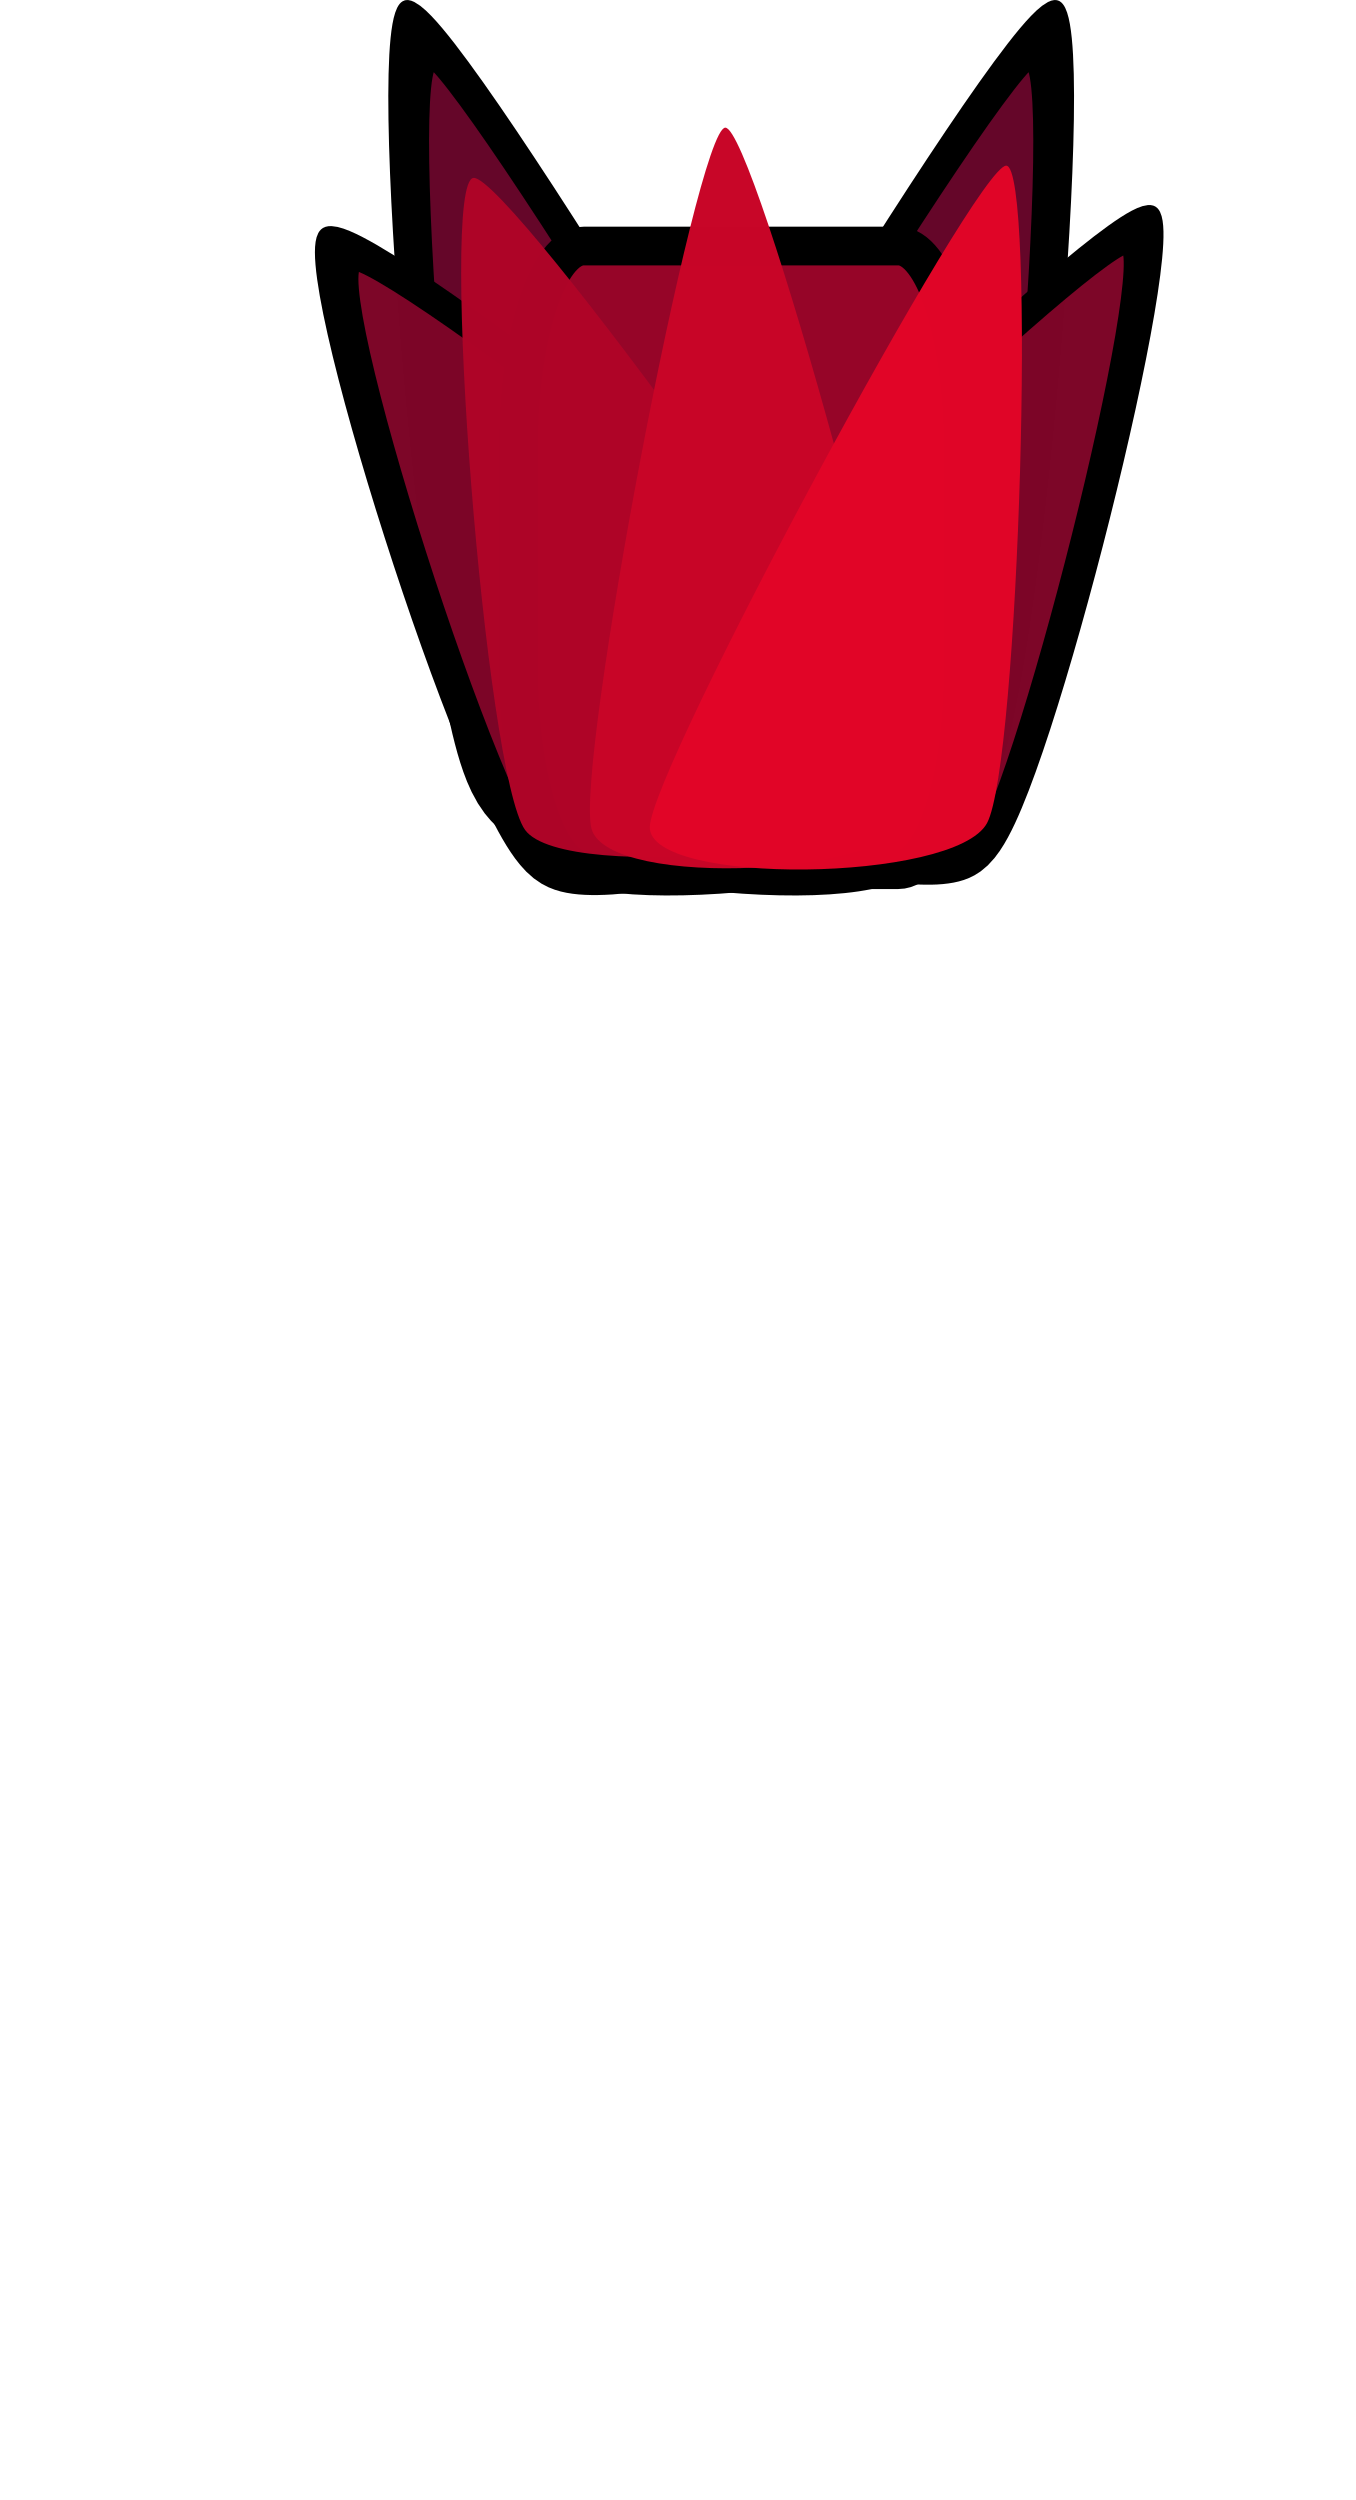
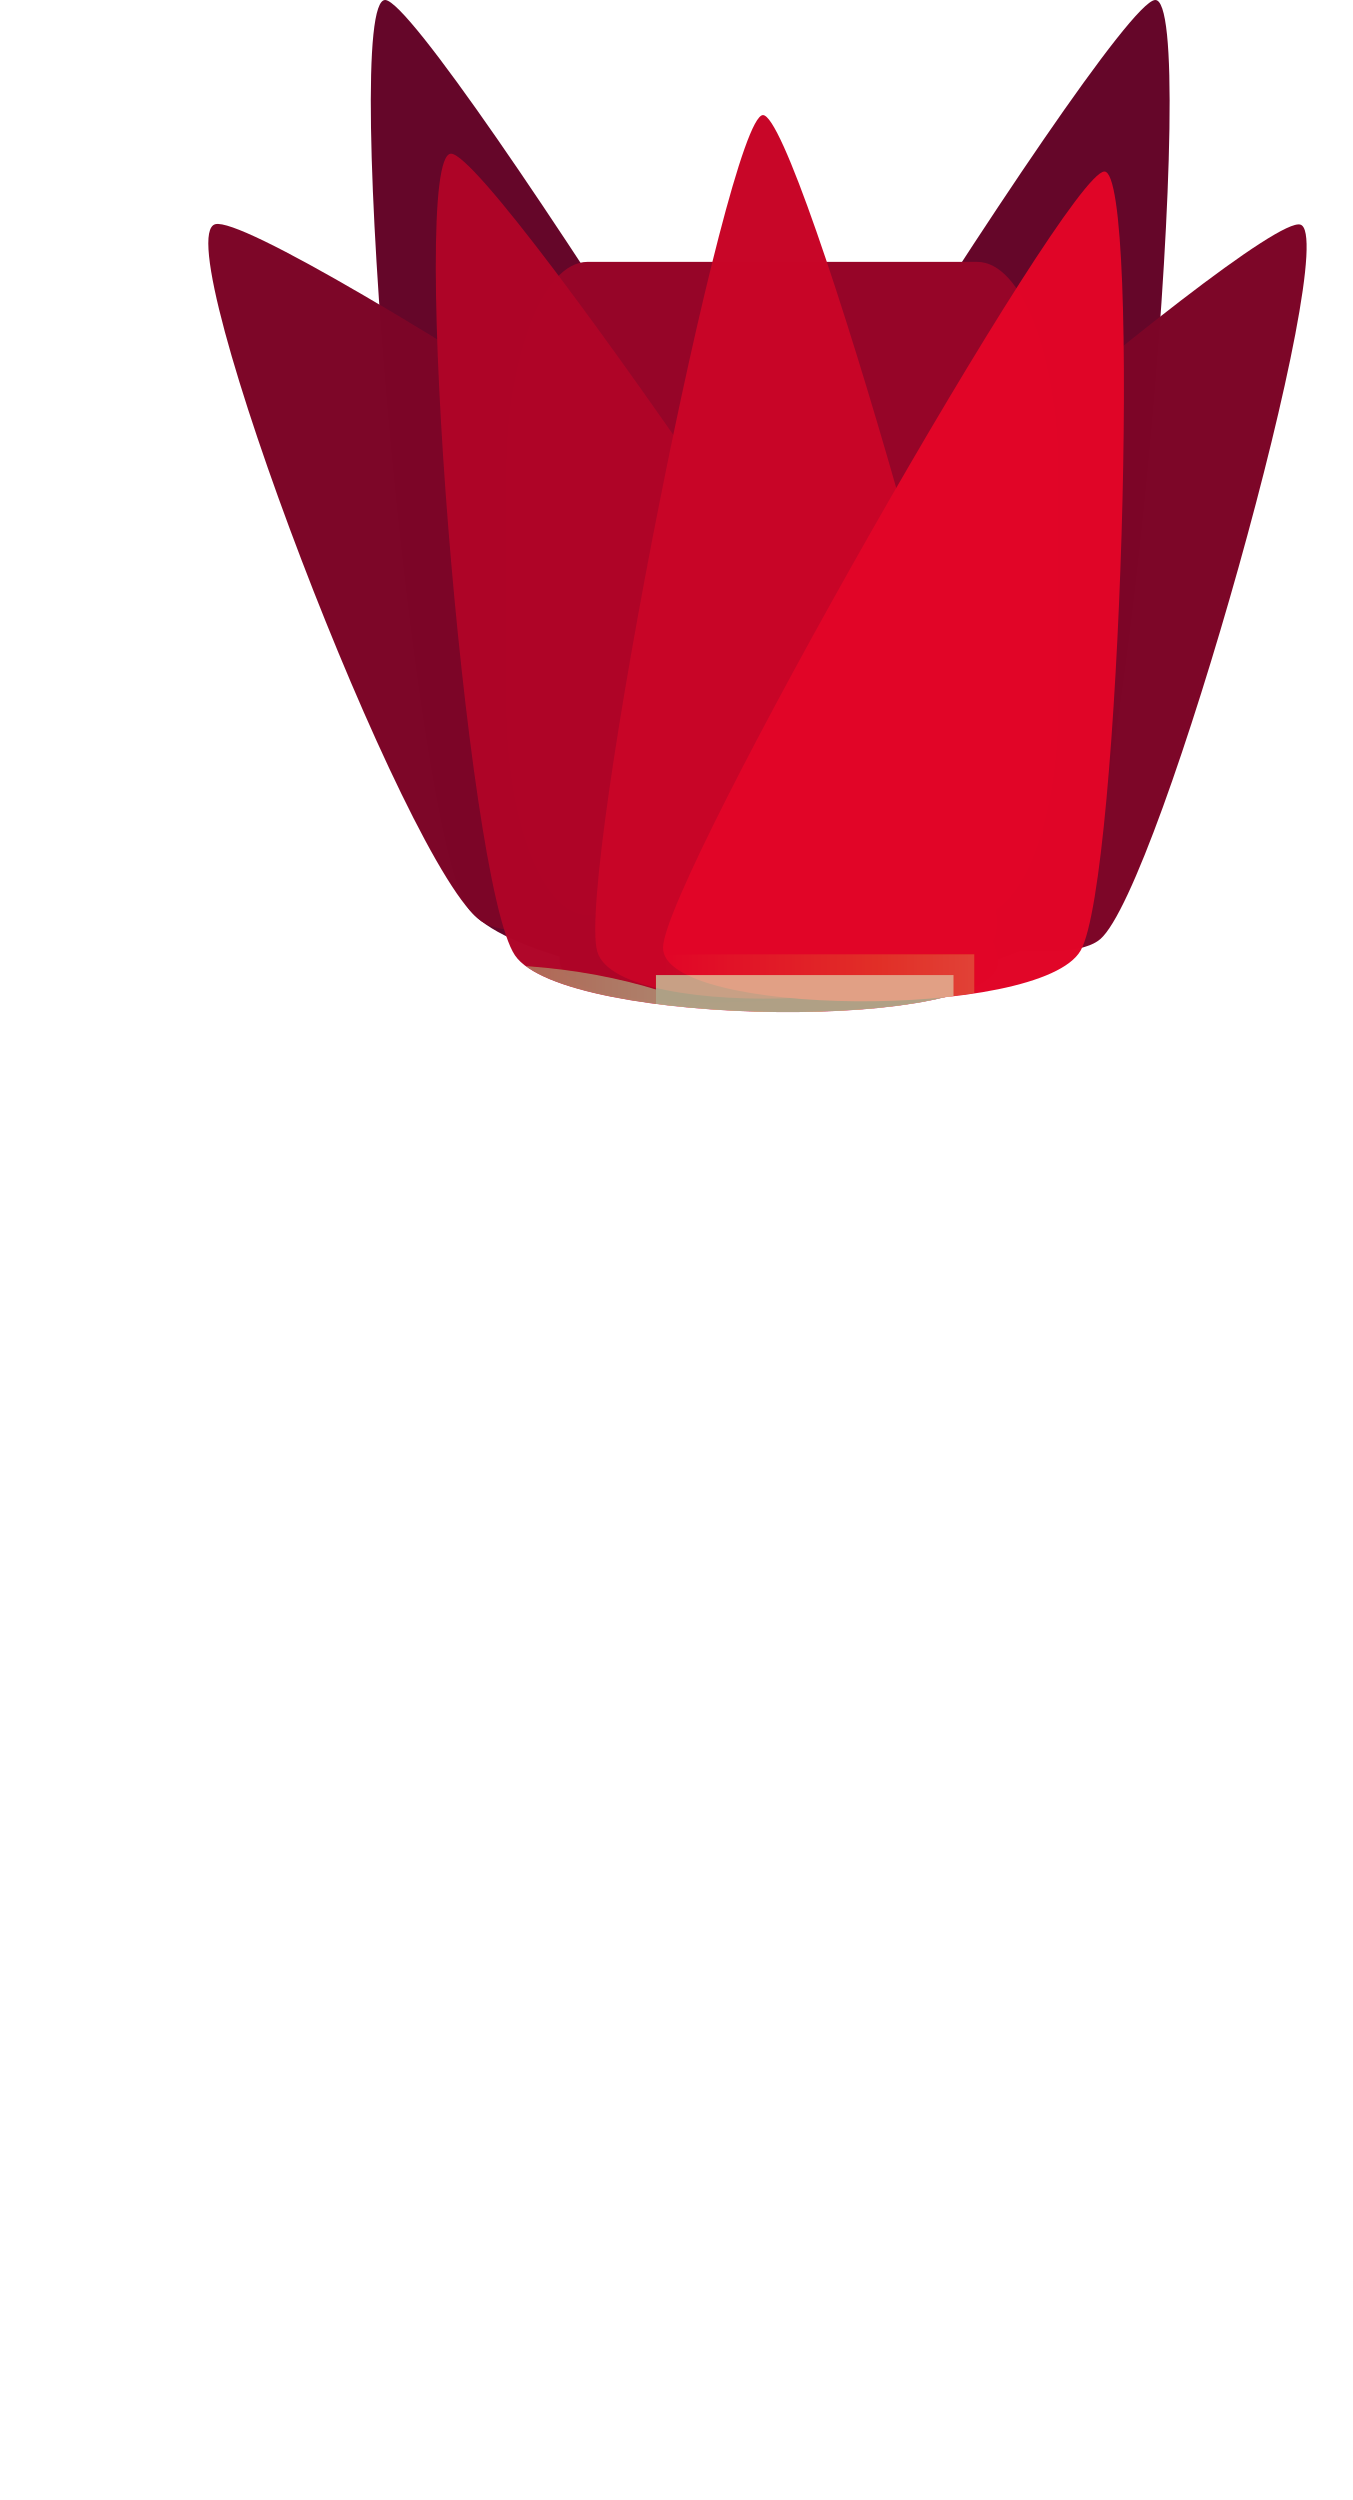
- <svg xmlns="http://www.w3.org/2000/svg" xmlns:xlink="http://www.w3.org/1999/xlink" width="17.379mm" height="32.056mm" viewBox="0 0 17.379 32.056" version="1.1" id="svg1">
+ <svg xmlns="http://www.w3.org/2000/svg" xmlns:xlink="http://www.w3.org/1999/xlink" width="17.442mm" height="32.244mm" viewBox="0 0 17.442 32.244" version="1.1" id="svg1">
  <defs id="defs1">
    <linearGradient id="linearGradient73">
      <stop style="stop-color:#000000;stop-opacity:1;" offset="0" id="stop73" />
      <stop style="stop-color:#000000;stop-opacity:0;" offset="1" id="stop74" />
    </linearGradient>
    <linearGradient id="swatch23">
      <stop style="stop-color:#000000;stop-opacity:1;" offset="0" id="stop23" />
    </linearGradient>
-     <linearGradient xlink:href="#linearGradient73" id="linearGradient74" x1="42.985" y1="48.048" x2="53.543" y2="48.048" gradientUnits="userSpaceOnUse" gradientTransform="translate(-0.2583726,0.2662102)" />
+     <linearGradient xlink:href="#linearGradient73" id="linearGradient74" x1="42.985" y1="48.048" x2="53.543" y2="48.048" gradientUnits="userSpaceOnUse" gradientTransform="translate(-0.3211076,0.2662102)" />
    <linearGradient xlink:href="#linearGradient73" id="linearGradient75" x1="51.739" y1="55.588" x2="60.106" y2="55.588" gradientUnits="userSpaceOnUse" />
+     <linearGradient xlink:href="#linearGradient73" id="linearGradient3" gradientUnits="userSpaceOnUse" gradientTransform="translate(7.922273,-0.03437952)" x1="42.985" y1="48.048" x2="53.543" y2="48.048" />
  </defs>
-   <g id="layer1" transform="translate(-42.72678,-29.56832)">
-     <g id="g86">
-       <path style="fill:#640528;fill-opacity:0.991;stroke:#000000;stroke-width:2.35;stroke-miterlimit:4;stroke-dasharray:none;stroke-opacity:1" id="path79" d="M 43.074,30.511 C 42.025,33.005 14.876,36.43 13.241,34.274 11.605,32.118 22.213,6.895 24.898,6.556 27.583,6.217 44.123,28.016 43.074,30.511 Z" transform="matrix(-0.1589426,0.03201873,0.1555232,0.3784313,51.05655,26.73676)" />
-       <path style="fill:#640528;fill-opacity:0.991;stroke:#000000;stroke-width:2.35;stroke-miterlimit:4;stroke-dasharray:none;stroke-opacity:1" id="path86" d="M 43.074,30.511 C 42.025,33.005 14.876,36.43 13.241,34.274 11.605,32.118 22.213,6.895 24.898,6.556 27.583,6.217 44.123,28.016 43.074,30.511 Z" transform="matrix(0.1589426,0.03201873,-0.1555232,0.3784313,53.14791,26.73676)" />
-       <path style="fill:#7d0528;fill-opacity:0.996;stroke:#000000;stroke-width:2.246;stroke-miterlimit:4;stroke-dasharray:none;stroke-opacity:1" id="path83" d="M 43.074,30.511 C 42.025,33.005 14.876,36.43 13.241,34.274 11.605,32.118 22.213,6.895 24.898,6.556 27.583,6.217 44.123,28.016 43.074,30.511 Z" transform="matrix(0.1328896,0.08480432,-0.1840327,0.267351,55.22636,28.65028)" />
-       <path style="fill:#7d0528;fill-opacity:0.996;stroke:#000000;stroke-width:2.087;stroke-miterlimit:4;stroke-dasharray:none;stroke-opacity:1" id="path75" d="M 43.074,30.511 C 42.025,33.005 14.876,36.43 13.241,34.274 11.605,32.118 22.213,6.895 24.898,6.556 27.583,6.217 44.123,28.016 43.074,30.511 Z" transform="matrix(-0.1514601,0.0897384,0.2200366,0.2608806,49.43788,28.81367)" />
-       <text xml:space="preserve" style="font-style:normal;font-variant:normal;font-weight:normal;font-stretch:normal;font-size:16.933px;line-height:1.25;font-family:'Sinhala Sangam MN';-inkscape-font-specification:'Sinhala Sangam MN';text-align:start;writing-mode:lr-tb;direction:ltr;text-anchor:start;mix-blend-mode:lighten;fill:#16a085;fill-opacity:1;stroke:url(#linearGradient74);stroke-width:0.537;stroke-dasharray:none" x="42.003" y="54.081" id="text1">
-         <tspan id="tspan1" style="font-style:normal;font-variant:normal;font-weight:normal;font-stretch:normal;font-size:16.933px;font-family:'Sinhala Sangam MN';-inkscape-font-specification:'Sinhala Sangam MN';fill:#16a085;fill-opacity:1;stroke:url(#linearGradient74);stroke-width:0.537;stroke-dasharray:none;stroke-opacity:1" x="42.003" y="54.081">C</tspan>
-       </text>
-       <text xml:space="preserve" style="font-style:normal;font-variant:normal;font-weight:normal;font-stretch:normal;font-size:16.933px;line-height:1.25;font-family:'Sinhala Sangam MN';-inkscape-font-specification:'Sinhala Sangam MN';text-align:start;writing-mode:lr-tb;direction:ltr;text-anchor:start;mix-blend-mode:lighten;fill:#16a085;fill-opacity:1;stroke:url(#linearGradient75);stroke-width:0.537;stroke-dasharray:none" x="50.354" y="61.355" id="text2">
-         <tspan id="tspan2" style="fill:#16a085;fill-opacity:1;stroke:url(#linearGradient75);stroke-width:0.537;stroke-dasharray:none;stroke-opacity:1" x="50.354" y="61.355">P</tspan>
-       </text>
-       <rect style="fill:#960528;fill-opacity:1;stroke:#000000;stroke-width:0.496;stroke-miterlimit:4;stroke-dasharray:none;stroke-opacity:1" id="rect85" width="5.709" height="7.997" x="49.374" y="32.723" ry="2.58" rx="0.838" />
-       <path style="fill:#af0528;fill-opacity:0.987;stroke:none;stroke-width:0.537;stroke-dasharray:none;stroke-opacity:1" id="path77" d="M 43.074,30.511 C 42.025,33.005 14.876,36.43 13.241,34.274 11.605,32.118 22.213,6.895 24.898,6.556 27.583,6.217 44.123,28.016 43.074,30.511 Z" transform="matrix(-0.1498598,0.05593892,0.1413168,0.3065673,51.60306,28.44688)" />
-       <path style="fill:#c80528;fill-opacity:0.996;stroke:none;stroke-width:0.537;stroke-dasharray:none;stroke-opacity:1" id="path81" d="M 43.074,30.511 C 42.025,33.005 14.876,36.43 13.241,34.274 11.605,32.118 22.213,6.895 24.898,6.556 27.583,6.217 44.123,28.016 43.074,30.511 Z" transform="matrix(0.1377366,0.03600229,-0.00393241,0.3394759,48.62249,28.08318)" />
-       <path style="fill:#e10528;fill-opacity:0.996;stroke:none;stroke-width:0.537;stroke-dasharray:none;stroke-opacity:1" id="path85" d="M 43.074,30.511 C 42.025,33.005 14.876,36.43 13.241,34.274 11.605,32.118 22.213,6.895 24.898,6.556 27.583,6.217 44.123,28.016 43.074,30.511 Z" transform="matrix(0.1310951,0.03905872,-0.1097246,0.3222885,53.08374,28.60706)" />
-     </g>
+   <g id="layer1" transform="translate(-42.66405,-29.37956)">
+     <path style="fill:#640528;fill-opacity:0.991;stroke:none;stroke-width:2.35;stroke-miterlimit:4;stroke-dasharray:none;stroke-opacity:1" id="path79" d="M 43.074,30.511 C 42.025,33.005 14.876,36.43 13.241,34.274 11.605,32.118 22.213,6.895 24.898,6.556 27.583,6.217 44.123,28.016 43.074,30.511 Z" transform="matrix(-0.1980114,0.03875579,0.1937514,0.458057,51.29528,25.41175)" />
+     <path style="fill:#640528;fill-opacity:0.991;stroke:none;stroke-width:2.35;stroke-miterlimit:4;stroke-dasharray:none;stroke-opacity:1" id="path86" d="M 43.074,30.511 C 42.025,33.005 14.876,36.43 13.241,34.274 11.605,32.118 22.213,6.895 24.898,6.556 27.583,6.217 44.123,28.016 43.074,30.511 Z" transform="matrix(0.1980114,0.03909744,-0.1937514,0.462095,53.90071,25.37677)" />
+     <path style="fill:#7d0528;fill-opacity:0.996;stroke:none;stroke-width:2.246;stroke-miterlimit:4;stroke-dasharray:none;stroke-opacity:1" id="path83" d="M 43.074,30.511 C 42.025,33.005 14.876,36.43 13.241,34.274 11.605,32.118 22.213,6.895 24.898,6.556 27.583,6.217 44.123,28.016 43.074,30.511 Z" transform="matrix(0.1720822,0.09835618,-0.2383088,0.3100741,56.71373,27.79484)" />
+     <path style="fill:#7d0528;fill-opacity:0.996;stroke:none;stroke-width:2.087;stroke-miterlimit:4;stroke-dasharray:none;stroke-opacity:1" id="path75" d="M 43.074,30.511 C 42.025,33.005 14.876,36.43 13.241,34.274 11.605,32.118 22.213,6.895 24.898,6.556 27.583,6.217 44.123,28.016 43.074,30.511 Z" transform="matrix(-0.2067235,0.1024149,0.3003215,0.2977327,48.61864,27.76946)" />
+     <text xml:space="preserve" style="font-style:normal;font-variant:normal;font-weight:normal;font-stretch:normal;font-size:16.933px;line-height:1.25;font-family:'Sinhala Sangam MN';-inkscape-font-specification:'Sinhala Sangam MN';text-align:start;writing-mode:lr-tb;direction:ltr;text-anchor:start;mix-blend-mode:lighten;fill:#16a085;fill-opacity:1;stroke:url(#linearGradient75);stroke-width:0.537;stroke-dasharray:none" x="50.354" y="61.355" id="text2">
+       <tspan id="tspan2" style="fill:#16a085;fill-opacity:1;stroke:url(#linearGradient75);stroke-width:0.537;stroke-dasharray:none;stroke-opacity:1" x="50.354" y="61.355">P</tspan>
+     </text>
+     <rect style="fill:#960528;fill-opacity:1;stroke:none;stroke-width:0.568;stroke-miterlimit:4;stroke-dasharray:none;stroke-opacity:1" id="rect85" width="7.112" height="8.421" x="49.199" y="32.757" ry="2.716" rx="1.044" />
+     <path style="fill:#af0528;fill-opacity:0.987;stroke:none;stroke-width:0.537;stroke-dasharray:none;stroke-opacity:1" id="path77" d="M 43.074,30.511 C 42.025,33.005 14.876,36.43 13.241,34.274 11.605,32.118 22.213,6.895 24.898,6.556 27.583,6.217 44.123,28.016 43.074,30.511 Z" transform="matrix(-0.186696,0.04777854,0.176053,0.3953737,51.97613,27.58021)" />
+     <path style="fill:#c80528;fill-opacity:0.996;stroke:none;stroke-width:0.537;stroke-dasharray:none;stroke-opacity:1" id="path81" d="M 43.074,30.511 C 42.025,33.005 14.876,36.43 13.241,34.274 11.605,32.118 22.213,6.895 24.898,6.556 27.583,6.217 44.123,28.016 43.074,30.511 Z" transform="matrix(0.1715928,0.0432014,-0.00489901,0.4073584,48.26292,27.1177)" />
+     <path style="fill:#e10528;fill-opacity:0.996;stroke:none;stroke-width:0.537;stroke-dasharray:none;stroke-opacity:1" id="path85" d="M 43.074,30.511 C 42.025,33.005 14.876,36.43 13.241,34.274 11.605,32.118 22.213,6.895 24.898,6.556 27.583,6.217 44.123,28.016 43.074,30.511 Z" transform="matrix(0.1633188,0.04956485,-0.1366953,0.38177,53.73826,27.85489)" />
+     <text xml:space="preserve" style="font-style:normal;font-variant:normal;font-weight:normal;font-stretch:normal;font-size:16.933px;line-height:1.25;font-family:'Sinhala Sangam MN';-inkscape-font-specification:'Sinhala Sangam MN';text-align:start;writing-mode:lr-tb;direction:ltr;text-anchor:start;mix-blend-mode:lighten;fill:#16a085;fill-opacity:1;stroke:url(#linearGradient74);stroke-width:0.537;stroke-dasharray:none" x="41.94" y="54.081" id="text1">
+       <tspan id="tspan1" style="font-style:normal;font-variant:normal;font-weight:normal;font-stretch:normal;font-size:16.933px;font-family:'Sinhala Sangam MN';-inkscape-font-specification:'Sinhala Sangam MN';fill:#16a085;fill-opacity:1;stroke:url(#linearGradient74);stroke-width:0.537;stroke-dasharray:none;stroke-opacity:1" x="41.94" y="54.081">C</tspan>
+     </text>
+     <text xml:space="preserve" style="font-style:normal;font-variant:normal;font-weight:normal;font-stretch:normal;font-size:16.933px;line-height:1.25;font-family:'Sinhala Sangam MN';-inkscape-font-specification:'Sinhala Sangam MN';text-align:start;writing-mode:lr-tb;direction:ltr;text-anchor:start;mix-blend-mode:lighten;fill:#16a085;fill-opacity:1;stroke:url(#linearGradient3);stroke-width:0.537;stroke-dasharray:none" x="50.184" y="53.781" id="text3">
+       <tspan id="tspan3" style="font-style:normal;font-variant:normal;font-weight:normal;font-stretch:normal;font-size:16.933px;font-family:'Sinhala Sangam MN';-inkscape-font-specification:'Sinhala Sangam MN';fill:#16a085;fill-opacity:1;stroke:url(#linearGradient3);stroke-width:0.537;stroke-dasharray:none;stroke-opacity:1" x="50.184" y="53.781">I</tspan>
+     </text>
  </g>
</svg>
